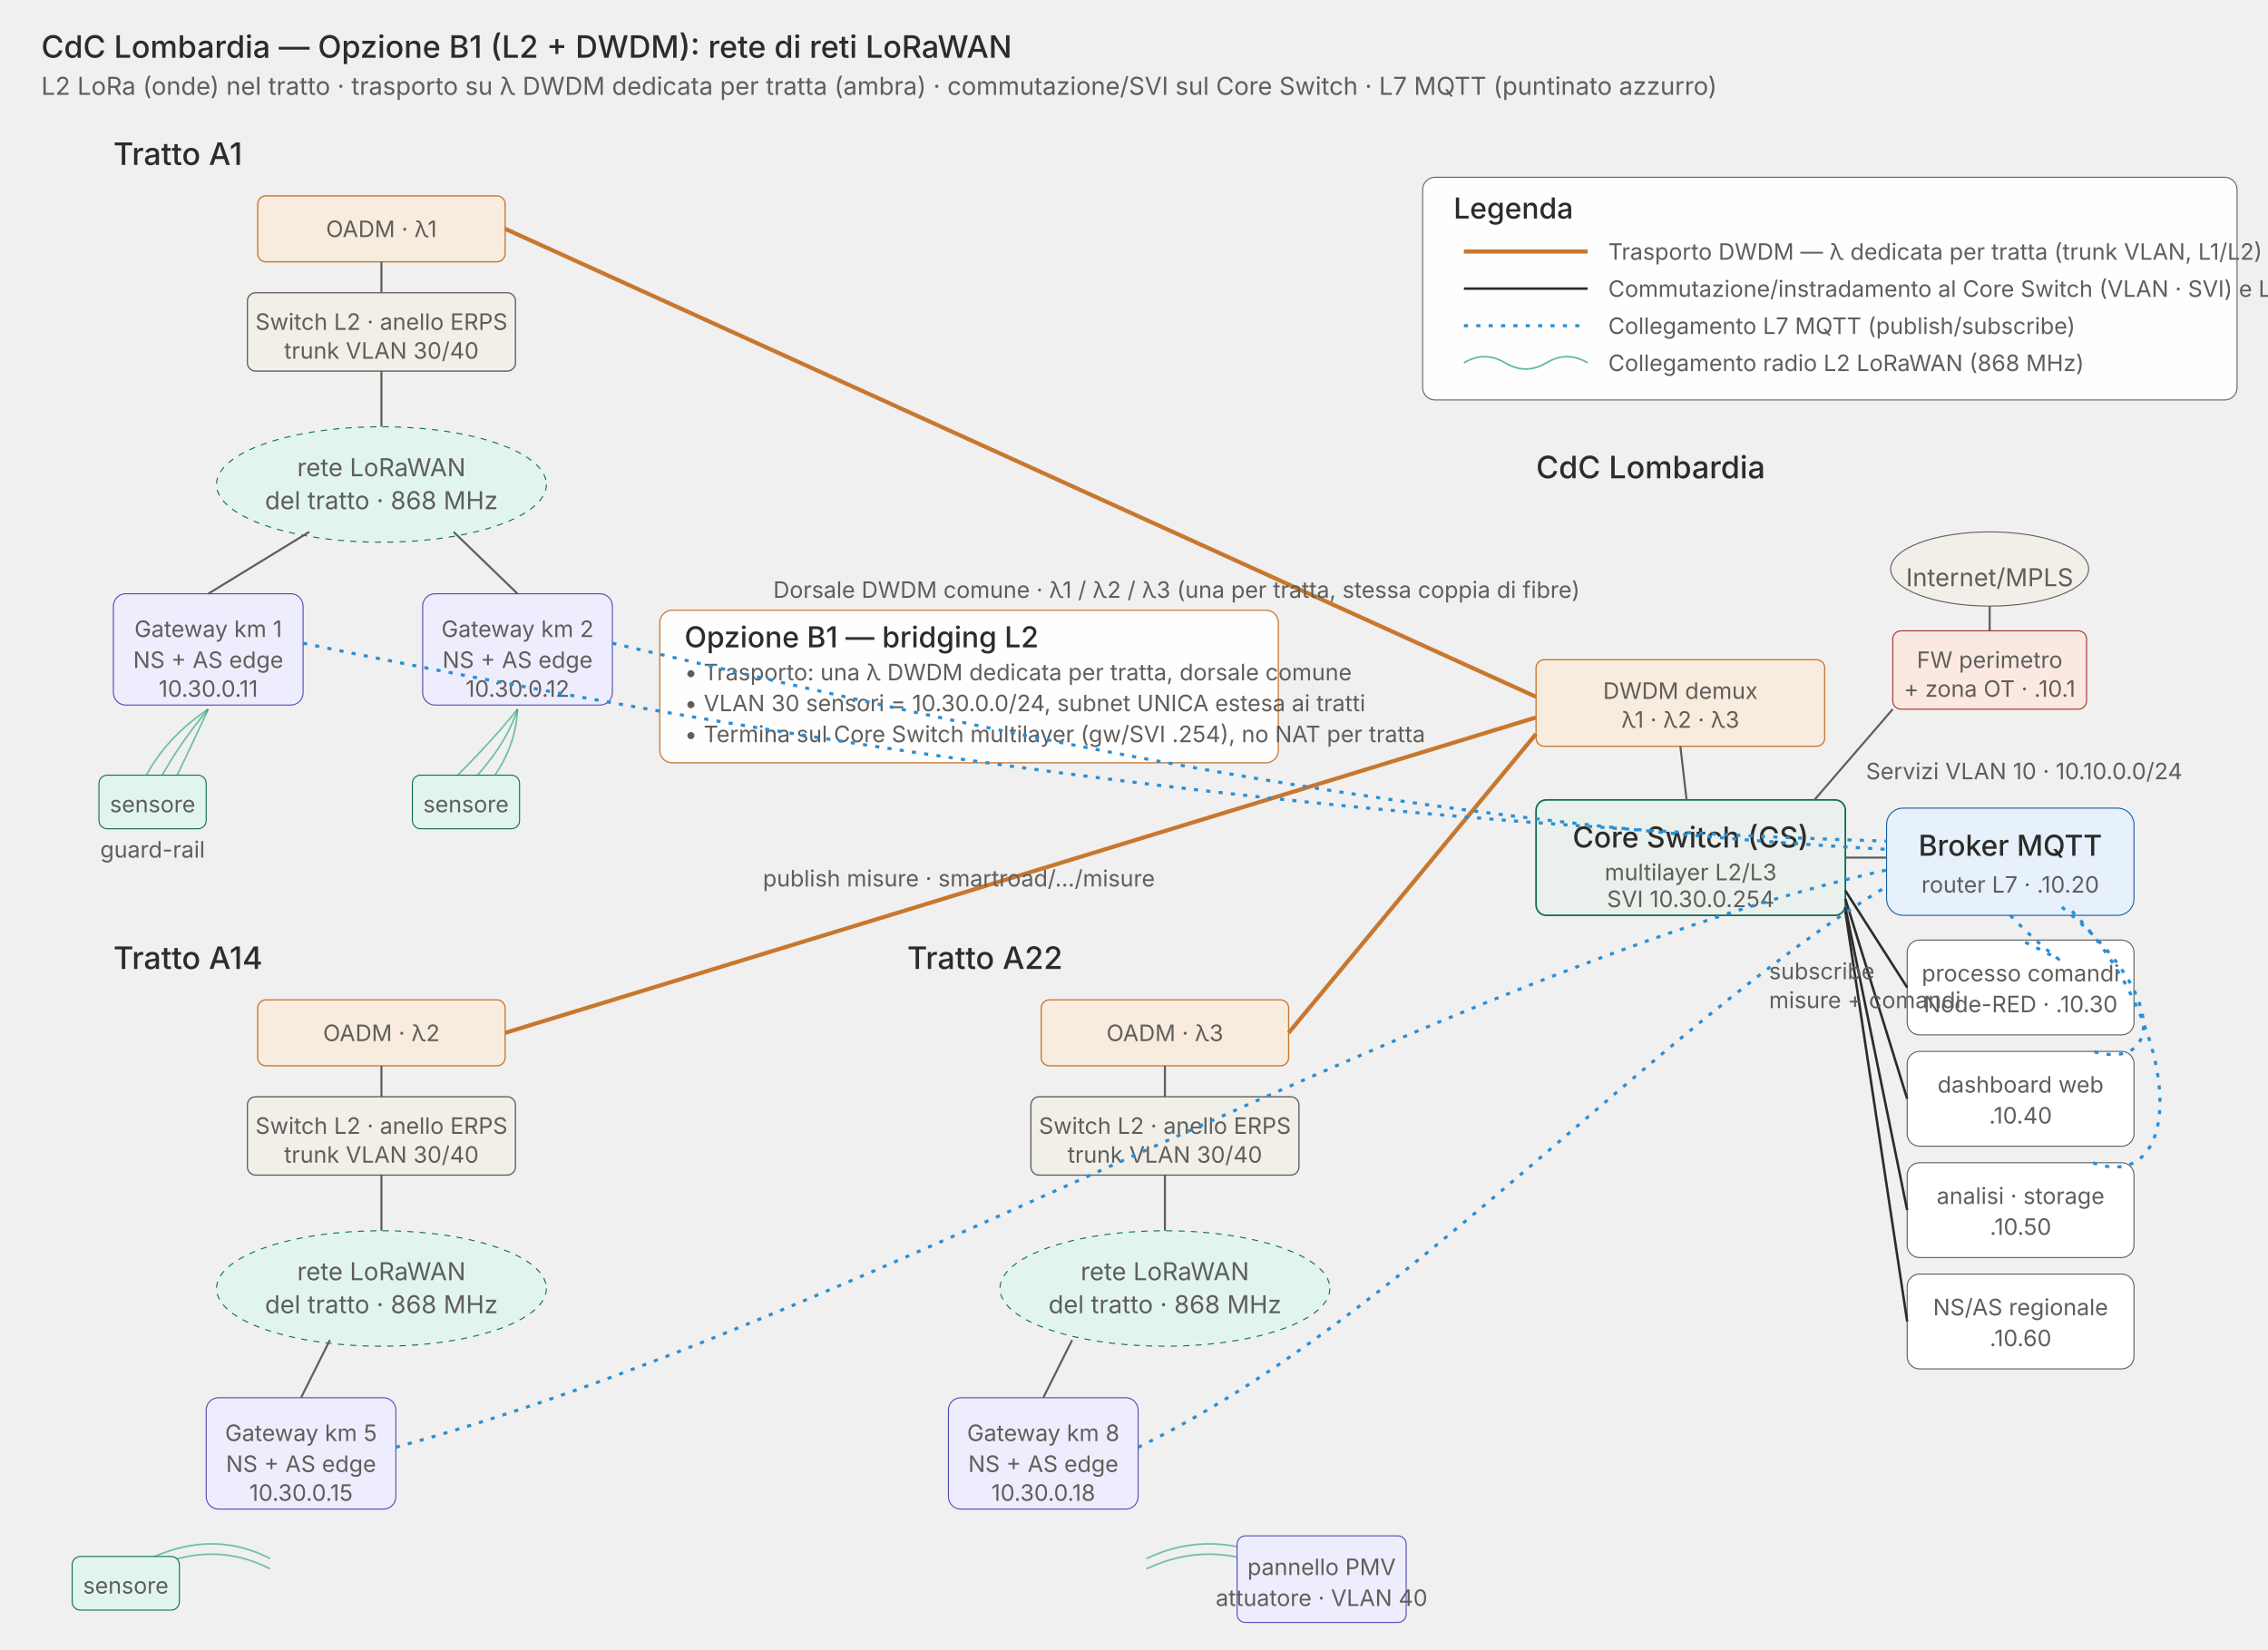
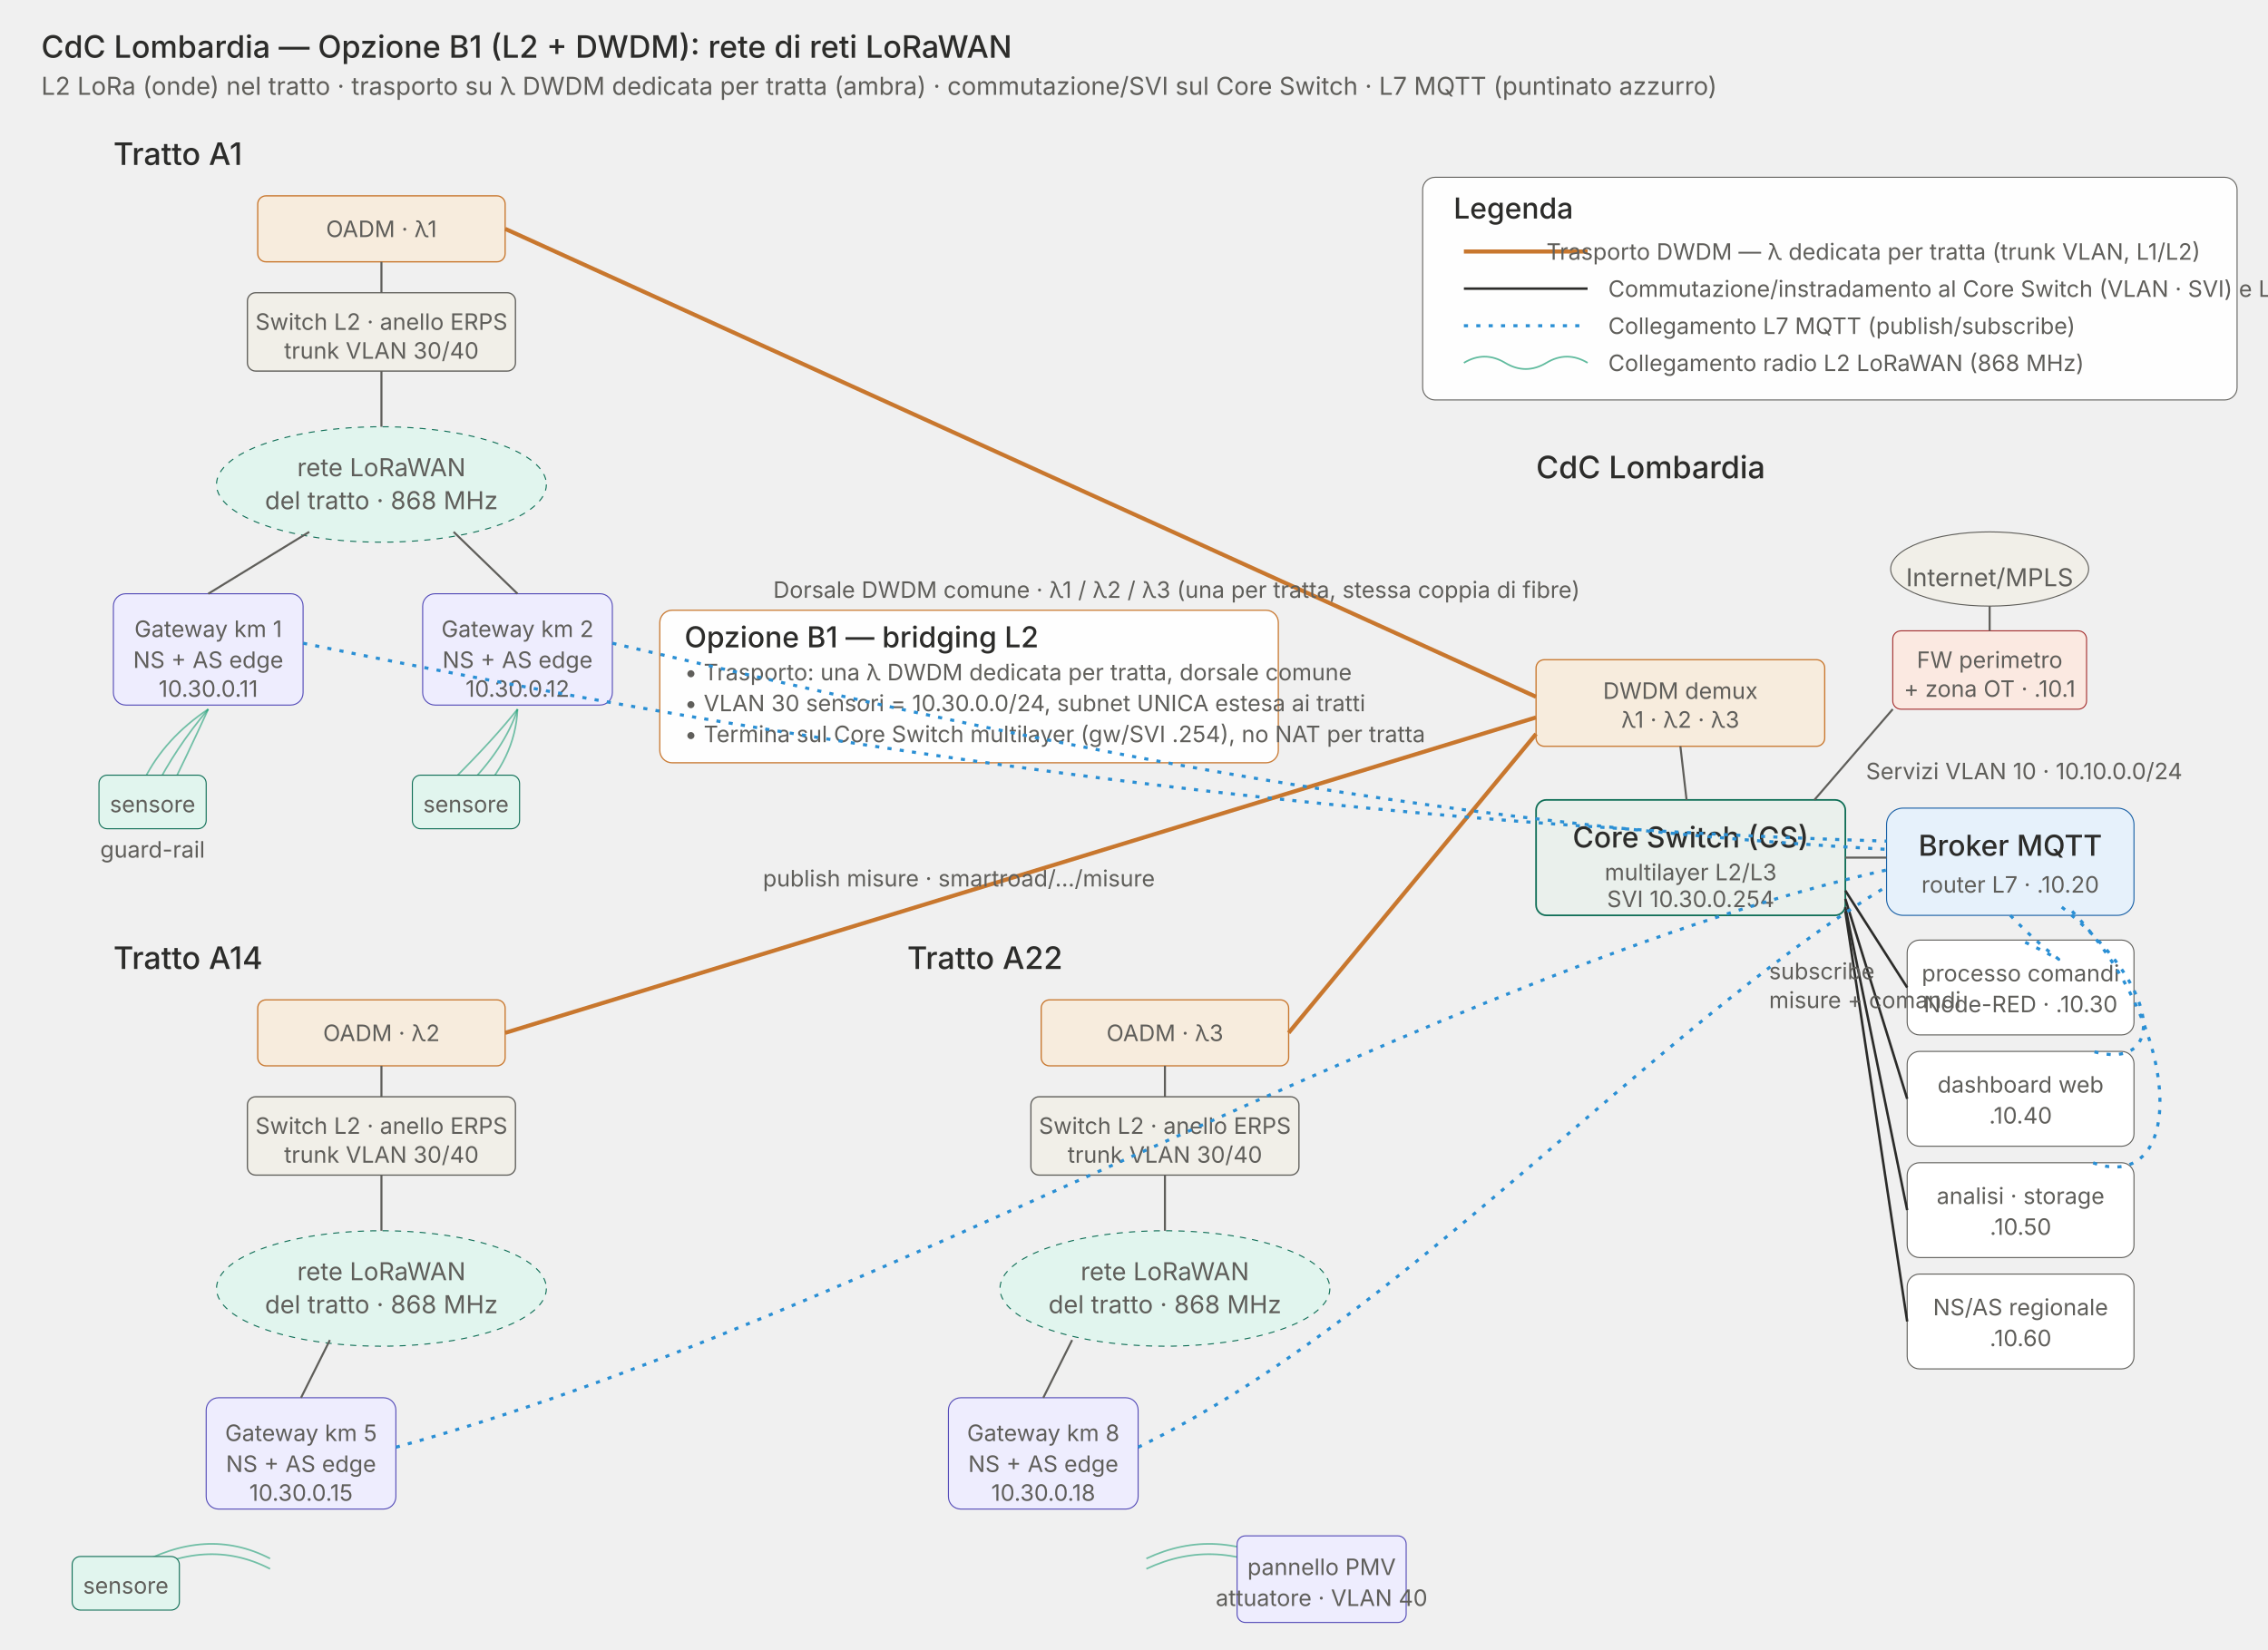
<svg xmlns="http://www.w3.org/2000/svg" width="100%" viewBox="0 0 1100 800" role="img" font-family="system-ui, -apple-system, 'Segoe UI', sans-serif">
  <defs>
    <style>
.t  { font-size: 14px; fill: #2C2C2A; }
.ts { font-size: 12px; fill: #5F5E5A; }
.th { font-size: 14px; font-weight: 500; fill: #2C2C2A; }
.tt { font-size: 11px; fill: #5F5E5A; }
.area-title { font-size: 15px; font-weight: 500; fill: #2C2C2A; }
</style>
  </defs>
  <text class="area-title" x="20" y="28">CdC Lombardia — Opzione B1 (L2 + DWDM): rete di reti LoRaWAN</text>
  <text class="ts" x="20" y="46">L2 LoRa (onde) nel tratto · trasporto su λ DWDM dedicata per tratta (ambra) · commutazione/SVI sul Core Switch · L7 MQTT (puntinato azzurro)</text>
  <rect x="690" y="86" width="395" height="108" rx="6" fill="#FFFFFF" stroke="#5F5E5A" stroke-width="0.5" opacity="0.96" />
  <text class="th" x="705" y="106">Legenda</text>
  <line x1="710" y1="122" x2="770" y2="122" stroke="#C8772E" stroke-width="2" />
-   <text class="tt" x="780" y="126">Trasporto DWDM — λ dedicata per tratta (trunk VLAN, L1/L2)</text>
+   <text class="tt" x="750" y="126">Trasporto DWDM — λ dedicata per tratta (trunk VLAN, L1/L2)</text>
  <line x1="710" y1="140" x2="770" y2="140" stroke="#2C2C2A" stroke-width="1.2" />
  <text class="tt" x="780" y="144">Commutazione/instradamento al Core Switch (VLAN · SVI) e LAN</text>
  <line x1="710" y1="158" x2="770" y2="158" stroke="#2A8FD4" stroke-width="1.5" stroke-dasharray="2 4" />
  <text class="tt" x="780" y="162">Collegamento L7 MQTT (publish/subscribe)</text>
  <path d="M 710 176 Q 720 170 730 176 Q 740 182 750 176 Q 760 170 770 176" stroke="#1D9E75" stroke-width="0.8" fill="none" opacity="0.7" />
  <text class="tt" x="780" y="180">Collegamento radio L2 LoRaWAN (868 MHz)</text>
  <rect x="320" y="296" width="300" height="74" rx="6" fill="#FFFFFF" stroke="#C8772E" stroke-width="0.6" opacity="0.95" />
  <text class="th" x="332" y="314" fill="#9A5A1E">Opzione B1 — bridging L2</text>
  <text class="tt" x="332" y="330">• Trasporto: una λ DWDM dedicata per tratta, dorsale comune</text>
  <text class="tt" x="332" y="345">• VLAN 30 sensori = 10.30.0.0/24, subnet UNICA estesa ai tratti</text>
  <text class="tt" x="332" y="360">• Termina sul Core Switch multilayer (gw/SVI .254), no NAT per tratta</text>
  <text class="area-title" x="55" y="80">Tratto A1</text>
  <rect x="125" y="95" width="120" height="32" rx="4" fill="#F7ECDD" stroke="#C8772E" stroke-width="0.6" />
  <text class="tt" x="185" y="111" text-anchor="middle" dominant-baseline="central" fill="#9A5A1E">OADM · λ1</text>
  <rect x="120" y="142" width="130" height="38" rx="4" fill="#F1EFE8" stroke="#5F5E5A" stroke-width="0.6" />
  <text class="tt" x="185" y="156" text-anchor="middle" dominant-baseline="central">Switch L2 · anello ERPS</text>
  <text class="tt" x="185" y="170" text-anchor="middle" dominant-baseline="central" fill="#5F5E5A">trunk VLAN 30/40</text>
  <line x1="185" y1="127" x2="185" y2="142" stroke="#5F5E5A" stroke-width="1" />
  <ellipse cx="185" cy="235" rx="80" ry="28" fill="#E1F5EE" stroke="#0F6E56" stroke-width="0.5" stroke-dasharray="3 3" />
  <text class="ts" x="185" y="231" text-anchor="middle" fill="#0F6E56">rete LoRaWAN</text>
  <text class="ts" x="185" y="247" text-anchor="middle" fill="#0F6E56">del tratto · 868 MHz</text>
  <line x1="185" y1="180" x2="185" y2="207" stroke="#5F5E5A" stroke-width="1" />
  <rect x="55" y="288" width="92" height="54" rx="6" fill="#EEEDFE" stroke="#534AB7" stroke-width="0.5" />
  <text class="tt" x="101" y="305" text-anchor="middle" dominant-baseline="central" fill="#3C3489">Gateway km 1</text>
  <text class="tt" x="101" y="320" text-anchor="middle" dominant-baseline="central" fill="#534AB7">NS + AS edge</text>
  <text class="tt" x="101" y="334" text-anchor="middle" dominant-baseline="central" fill="#534AB7">10.30.0.11</text>
  <line x1="101" y1="288" x2="150" y2="258" stroke="#5F5E5A" stroke-width="1" />
  <rect x="205" y="288" width="92" height="54" rx="6" fill="#EEEDFE" stroke="#534AB7" stroke-width="0.5" />
  <text class="tt" x="251" y="305" text-anchor="middle" dominant-baseline="central" fill="#3C3489">Gateway km 2</text>
  <text class="tt" x="251" y="320" text-anchor="middle" dominant-baseline="central" fill="#534AB7">NS + AS edge</text>
  <text class="tt" x="251" y="334" text-anchor="middle" dominant-baseline="central" fill="#534AB7">10.30.0.12</text>
  <line x1="251" y1="288" x2="220" y2="258" stroke="#5F5E5A" stroke-width="1" />
  <path d="M 70 378 Q 80 358 101 344" stroke="#1D9E75" stroke-width="0.8" fill="none" opacity="0.6" />
  <path d="M 75 383 Q 85 363 101 344" stroke="#1D9E75" stroke-width="0.8" fill="none" opacity="0.6" />
  <path d="M 80 388 Q 90 368 101 344" stroke="#1D9E75" stroke-width="0.8" fill="none" opacity="0.6" />
  <rect x="48" y="376" width="52" height="26" rx="4" fill="#E1F5EE" stroke="#0F6E56" stroke-width="0.5" />
  <text class="tt" x="74" y="390" text-anchor="middle" dominant-baseline="central" fill="#0F6E56">sensore</text>
  <text class="tt" x="74" y="416" text-anchor="middle" fill="#5F5E5A">guard-rail</text>
  <path d="M 220 378 Q 240 358 251 344" stroke="#1D9E75" stroke-width="0.8" fill="none" opacity="0.6" />
  <path d="M 225 383 Q 245 363 251 344" stroke="#1D9E75" stroke-width="0.8" fill="none" opacity="0.6" />
  <path d="M 230 388 Q 250 368 251 344" stroke="#1D9E75" stroke-width="0.8" fill="none" opacity="0.6" />
  <rect x="200" y="376" width="52" height="26" rx="4" fill="#E1F5EE" stroke="#0F6E56" stroke-width="0.5" />
  <text class="tt" x="226" y="390" text-anchor="middle" dominant-baseline="central" fill="#0F6E56">sensore</text>
  <text class="area-title" x="55" y="470">Tratto A14</text>
  <rect x="125" y="485" width="120" height="32" rx="4" fill="#F7ECDD" stroke="#C8772E" stroke-width="0.6" />
  <text class="tt" x="185" y="501" text-anchor="middle" dominant-baseline="central" fill="#9A5A1E">OADM · λ2</text>
  <rect x="120" y="532" width="130" height="38" rx="4" fill="#F1EFE8" stroke="#5F5E5A" stroke-width="0.6" />
  <text class="tt" x="185" y="546" text-anchor="middle" dominant-baseline="central">Switch L2 · anello ERPS</text>
  <text class="tt" x="185" y="560" text-anchor="middle" dominant-baseline="central" fill="#5F5E5A">trunk VLAN 30/40</text>
  <line x1="185" y1="517" x2="185" y2="532" stroke="#5F5E5A" stroke-width="1" />
  <ellipse cx="185" cy="625" rx="80" ry="28" fill="#E1F5EE" stroke="#0F6E56" stroke-width="0.5" stroke-dasharray="3 3" />
  <text class="ts" x="185" y="621" text-anchor="middle" fill="#0F6E56">rete LoRaWAN</text>
  <text class="ts" x="185" y="637" text-anchor="middle" fill="#0F6E56">del tratto · 868 MHz</text>
  <line x1="185" y1="570" x2="185" y2="597" stroke="#5F5E5A" stroke-width="1" />
  <rect x="100" y="678" width="92" height="54" rx="6" fill="#EEEDFE" stroke="#534AB7" stroke-width="0.5" />
  <text class="tt" x="146" y="695" text-anchor="middle" dominant-baseline="central" fill="#3C3489">Gateway km 5</text>
  <text class="tt" x="146" y="710" text-anchor="middle" dominant-baseline="central" fill="#534AB7">NS + AS edge</text>
  <text class="tt" x="146" y="724" text-anchor="middle" dominant-baseline="central" fill="#534AB7">10.30.0.15</text>
  <line x1="146" y1="678" x2="160" y2="650" stroke="#5F5E5A" stroke-width="1" />
  <path d="M 65 760 Q 100 740 131 756" stroke="#1D9E75" stroke-width="0.8" fill="none" opacity="0.6" />
  <path d="M 65 765 Q 100 745 131 761" stroke="#1D9E75" stroke-width="0.8" fill="none" opacity="0.6" />
  <rect x="35" y="755" width="52" height="26" rx="4" fill="#E1F5EE" stroke="#0F6E56" stroke-width="0.5" />
  <text class="tt" x="61" y="769" text-anchor="middle" dominant-baseline="central" fill="#0F6E56">sensore</text>
  <text class="area-title" x="440" y="470">Tratto A22</text>
  <rect x="505" y="485" width="120" height="32" rx="4" fill="#F7ECDD" stroke="#C8772E" stroke-width="0.6" />
  <text class="tt" x="565" y="501" text-anchor="middle" dominant-baseline="central" fill="#9A5A1E">OADM · λ3</text>
  <rect x="500" y="532" width="130" height="38" rx="4" fill="#F1EFE8" stroke="#5F5E5A" stroke-width="0.6" />
  <text class="tt" x="565" y="546" text-anchor="middle" dominant-baseline="central">Switch L2 · anello ERPS</text>
  <text class="tt" x="565" y="560" text-anchor="middle" dominant-baseline="central" fill="#5F5E5A">trunk VLAN 30/40</text>
  <line x1="565" y1="517" x2="565" y2="532" stroke="#5F5E5A" stroke-width="1" />
  <ellipse cx="565" cy="625" rx="80" ry="28" fill="#E1F5EE" stroke="#0F6E56" stroke-width="0.5" stroke-dasharray="3 3" />
  <text class="ts" x="565" y="621" text-anchor="middle" fill="#0F6E56">rete LoRaWAN</text>
  <text class="ts" x="565" y="637" text-anchor="middle" fill="#0F6E56">del tratto · 868 MHz</text>
  <line x1="565" y1="570" x2="565" y2="597" stroke="#5F5E5A" stroke-width="1" />
  <rect x="460" y="678" width="92" height="54" rx="6" fill="#EEEDFE" stroke="#534AB7" stroke-width="0.5" />
  <text class="tt" x="506" y="695" text-anchor="middle" dominant-baseline="central" fill="#3C3489">Gateway km 8</text>
  <text class="tt" x="506" y="710" text-anchor="middle" dominant-baseline="central" fill="#534AB7">NS + AS edge</text>
  <text class="tt" x="506" y="724" text-anchor="middle" dominant-baseline="central" fill="#534AB7">10.30.0.18</text>
  <line x1="506" y1="678" x2="520" y2="650" stroke="#5F5E5A" stroke-width="1" />
  <path d="M 625 760 Q 590 740 556 756" stroke="#1D9E75" stroke-width="0.8" fill="none" opacity="0.6" />
  <path d="M 625 765 Q 590 745 556 761" stroke="#1D9E75" stroke-width="0.8" fill="none" opacity="0.6" />
  <rect x="600" y="745" width="82" height="42" rx="4" fill="#EEEDFE" stroke="#534AB7" stroke-width="0.5" />
  <text class="tt" x="641" y="760" text-anchor="middle" dominant-baseline="central" fill="#3C3489">pannello PMV</text>
  <text class="tt" x="641" y="775" text-anchor="middle" dominant-baseline="central" fill="#534AB7">attuatore · VLAN 40</text>
  <text class="area-title" x="745" y="232">CdC Lombardia</text>
  <ellipse cx="965" cy="276" rx="48" ry="18" fill="#F1EFE8" stroke="#5F5E5A" stroke-width="0.5" />
  <text class="ts" x="965" y="280" text-anchor="middle" dominant-baseline="central">Internet/MPLS</text>
  <rect x="918" y="306" width="94" height="38" rx="4" fill="#FBE9E1" stroke="#A32D2D" stroke-width="0.5" />
  <text class="tt" x="965" y="320" text-anchor="middle" dominant-baseline="central" fill="#A32D2D">FW perimetro</text>
  <text class="tt" x="965" y="334" text-anchor="middle" dominant-baseline="central" fill="#A32D2D">+ zona OT · .10.1</text>
  <line x1="965" y1="294" x2="965" y2="306" stroke="#5F5E5A" stroke-width="1" />
  <rect x="745" y="320" width="140" height="42" rx="4" fill="#F7ECDD" stroke="#C8772E" stroke-width="0.6" />
  <text class="tt" x="815" y="335" text-anchor="middle" dominant-baseline="central" fill="#9A5A1E">DWDM demux</text>
  <text class="tt" x="815" y="349" text-anchor="middle" dominant-baseline="central" fill="#9A5A1E">λ1 · λ2 · λ3</text>
  <rect x="745" y="388" width="150" height="56" rx="5" fill="#EAF0EC" stroke="#0F6E56" stroke-width="0.8" />
  <text class="th" x="820" y="406" text-anchor="middle" dominant-baseline="central" fill="#0C5A45">Core Switch (CS)</text>
  <text class="tt" x="820" y="423" text-anchor="middle" dominant-baseline="central" fill="#0F6E56">multilayer L2/L3</text>
  <text class="tt" x="820" y="436" text-anchor="middle" dominant-baseline="central" fill="#0F6E56">SVI 10.30.0.254</text>
  <line x1="815" y1="362" x2="818" y2="388" stroke="#5F5E5A" stroke-width="1" />
  <line x1="918" y1="344" x2="880" y2="388" stroke="#5F5E5A" stroke-width="1" />
  <text class="tt" x="905" y="378" fill="#5F5E5A">Servizi VLAN 10 · 10.10.0.0/24</text>
  <rect x="915" y="392" width="120" height="52" rx="8" fill="#E6F1FB" stroke="#185FA5" stroke-width="0.5" />
  <text class="th" x="975" y="410" text-anchor="middle" dominant-baseline="central" fill="#0C447C">Broker MQTT</text>
  <text class="tt" x="975" y="429" text-anchor="middle" dominant-baseline="central" fill="#185FA5">router L7 · .10.20</text>
  <line x1="895" y1="416" x2="915" y2="416" stroke="#5F5E5A" stroke-width="1" />
  <rect x="925" y="456" width="110" height="46" rx="6" fill="#FFFFFF" stroke="#5F5E5A" stroke-width="0.5" />
  <text class="tt" x="980" y="472" text-anchor="middle" dominant-baseline="central">processo comandi</text>
  <text class="tt" x="980" y="487" text-anchor="middle" dominant-baseline="central" fill="#5F5E5A">Node-RED · .10.30</text>
  <rect x="925" y="510" width="110" height="46" rx="6" fill="#FFFFFF" stroke="#5F5E5A" stroke-width="0.5" />
  <text class="tt" x="980" y="526" text-anchor="middle" dominant-baseline="central">dashboard web</text>
  <text class="tt" x="980" y="541" text-anchor="middle" dominant-baseline="central" fill="#5F5E5A">.10.40</text>
  <rect x="925" y="564" width="110" height="46" rx="6" fill="#FFFFFF" stroke="#5F5E5A" stroke-width="0.5" />
  <text class="tt" x="980" y="580" text-anchor="middle" dominant-baseline="central">analisi · storage</text>
  <text class="tt" x="980" y="595" text-anchor="middle" dominant-baseline="central" fill="#5F5E5A">.10.50</text>
  <rect x="925" y="618" width="110" height="46" rx="6" fill="#FFFFFF" stroke="#5F5E5A" stroke-width="0.5" />
  <text class="tt" x="980" y="634" text-anchor="middle" dominant-baseline="central">NS/AS regionale</text>
  <text class="tt" x="980" y="649" text-anchor="middle" dominant-baseline="central" fill="#5F5E5A">.10.60</text>
  <line x1="895" y1="432" x2="925" y2="479" stroke="#2C2C2A" stroke-width="1.2" />
  <line x1="895" y1="436" x2="925" y2="533" stroke="#2C2C2A" stroke-width="1.2" />
  <line x1="895" y1="440" x2="925" y2="587" stroke="#2C2C2A" stroke-width="1.2" />
  <line x1="895" y1="442" x2="925" y2="641" stroke="#2C2C2A" stroke-width="1.2" />
  <line x1="245" y1="111" x2="745" y2="338" stroke="#C8772E" stroke-width="2" />
  <line x1="245" y1="501" x2="745" y2="348" stroke="#C8772E" stroke-width="2" />
  <line x1="625" y1="501" x2="745" y2="356" stroke="#C8772E" stroke-width="2" />
  <text class="tt" x="375" y="290" fill="#9A5A1E">Dorsale DWDM comune · λ1 / λ2 / λ3 (una per tratta, stessa coppia di fibre)</text>
  <path d="M 147 312 C 380 360, 640 400, 915 408" stroke="#2A8FD4" stroke-width="1.5" fill="none" stroke-dasharray="2 4" />
  <path d="M 297 312 C 460 350, 660 398, 915 412" stroke="#2A8FD4" stroke-width="1.5" fill="none" stroke-dasharray="2 4" />
  <path d="M 192 702 C 420 640, 700 470, 915 422" stroke="#2A8FD4" stroke-width="1.5" fill="none" stroke-dasharray="2 4" />
  <path d="M 552 702 C 680 640, 800 500, 915 430" stroke="#2A8FD4" stroke-width="1.5" fill="none" stroke-dasharray="2 4" />
  <path d="M 975 444 C 1000 470, 1010 470, 980 456" stroke="#2A8FD4" stroke-width="1.5" fill="none" stroke-dasharray="2 4" />
  <path d="M 1000 440 C 1050 480, 1050 520, 1015 510" stroke="#2A8FD4" stroke-width="1.5" fill="none" stroke-dasharray="2 4" />
  <path d="M 1005 442 C 1060 500, 1060 580, 1015 564" stroke="#2A8FD4" stroke-width="1.5" fill="none" stroke-dasharray="2 4" />
  <text class="tt" x="370" y="430" fill="#2A8FD4">publish misure · smartroad/.../misure</text>
  <text class="tt" x="858" y="475" fill="#2A8FD4">subscribe</text>
  <text class="tt" x="858" y="489" fill="#2A8FD4">misure + comandi</text>
</svg>
